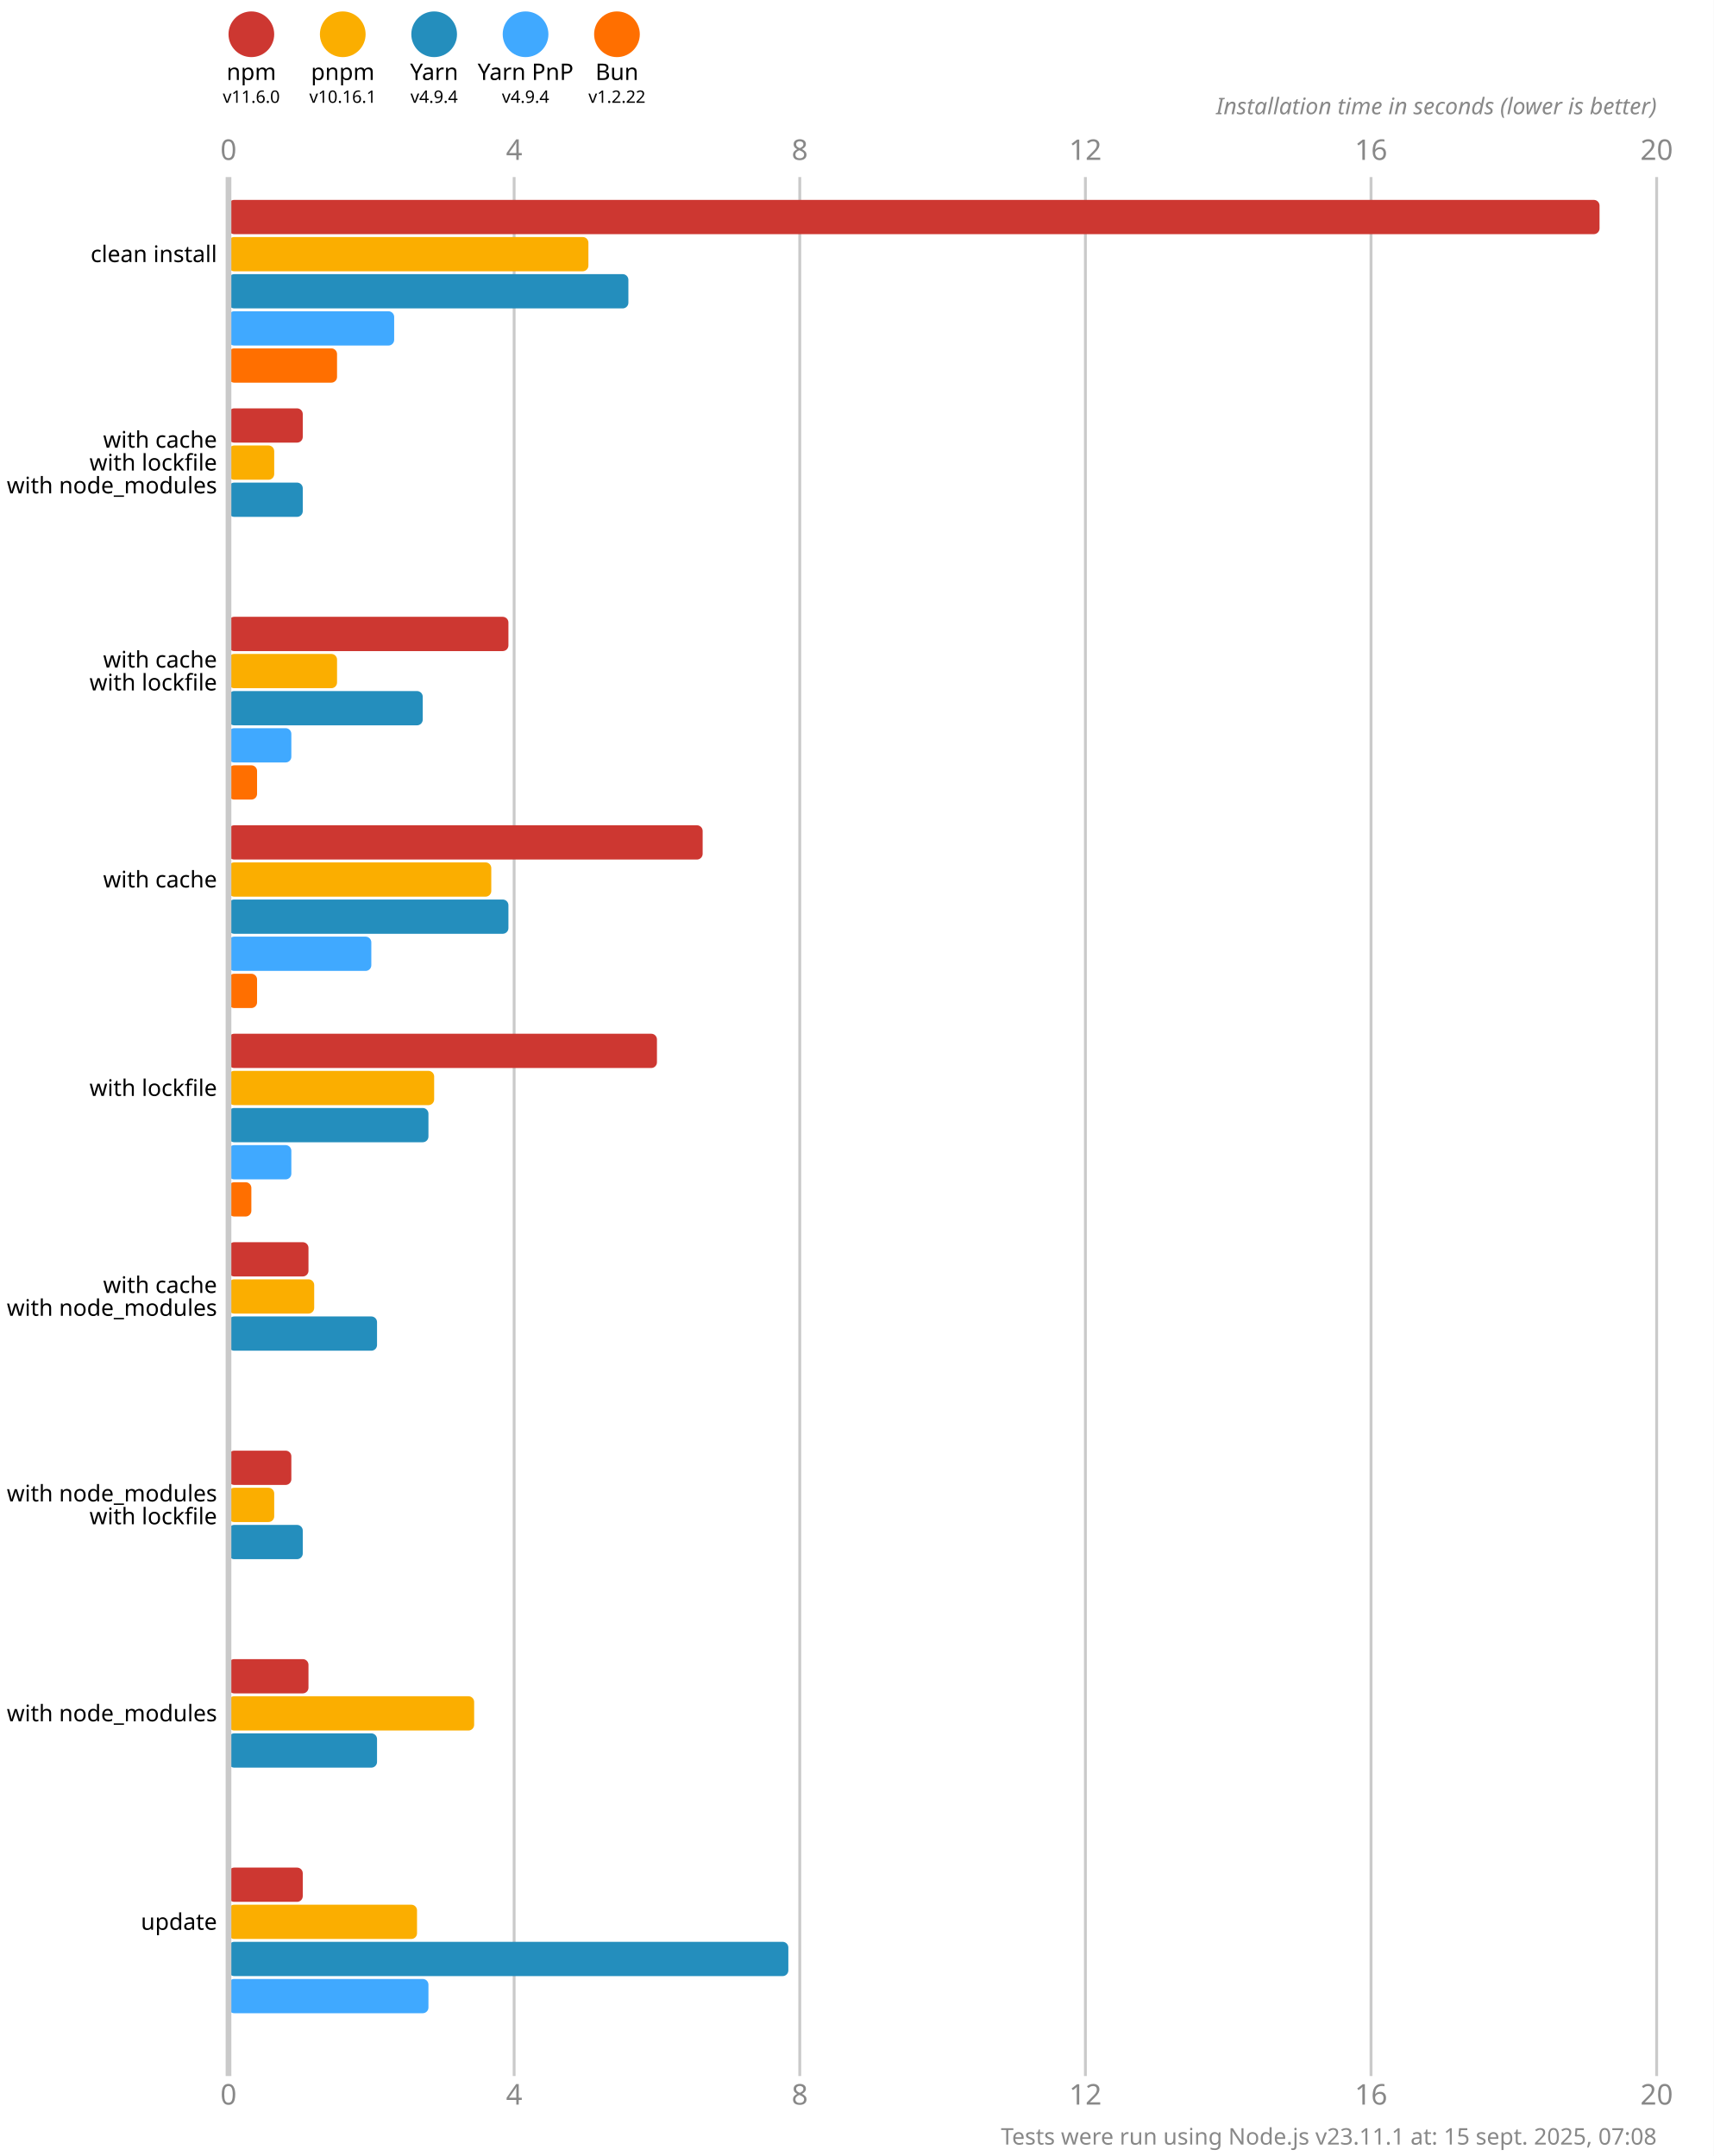
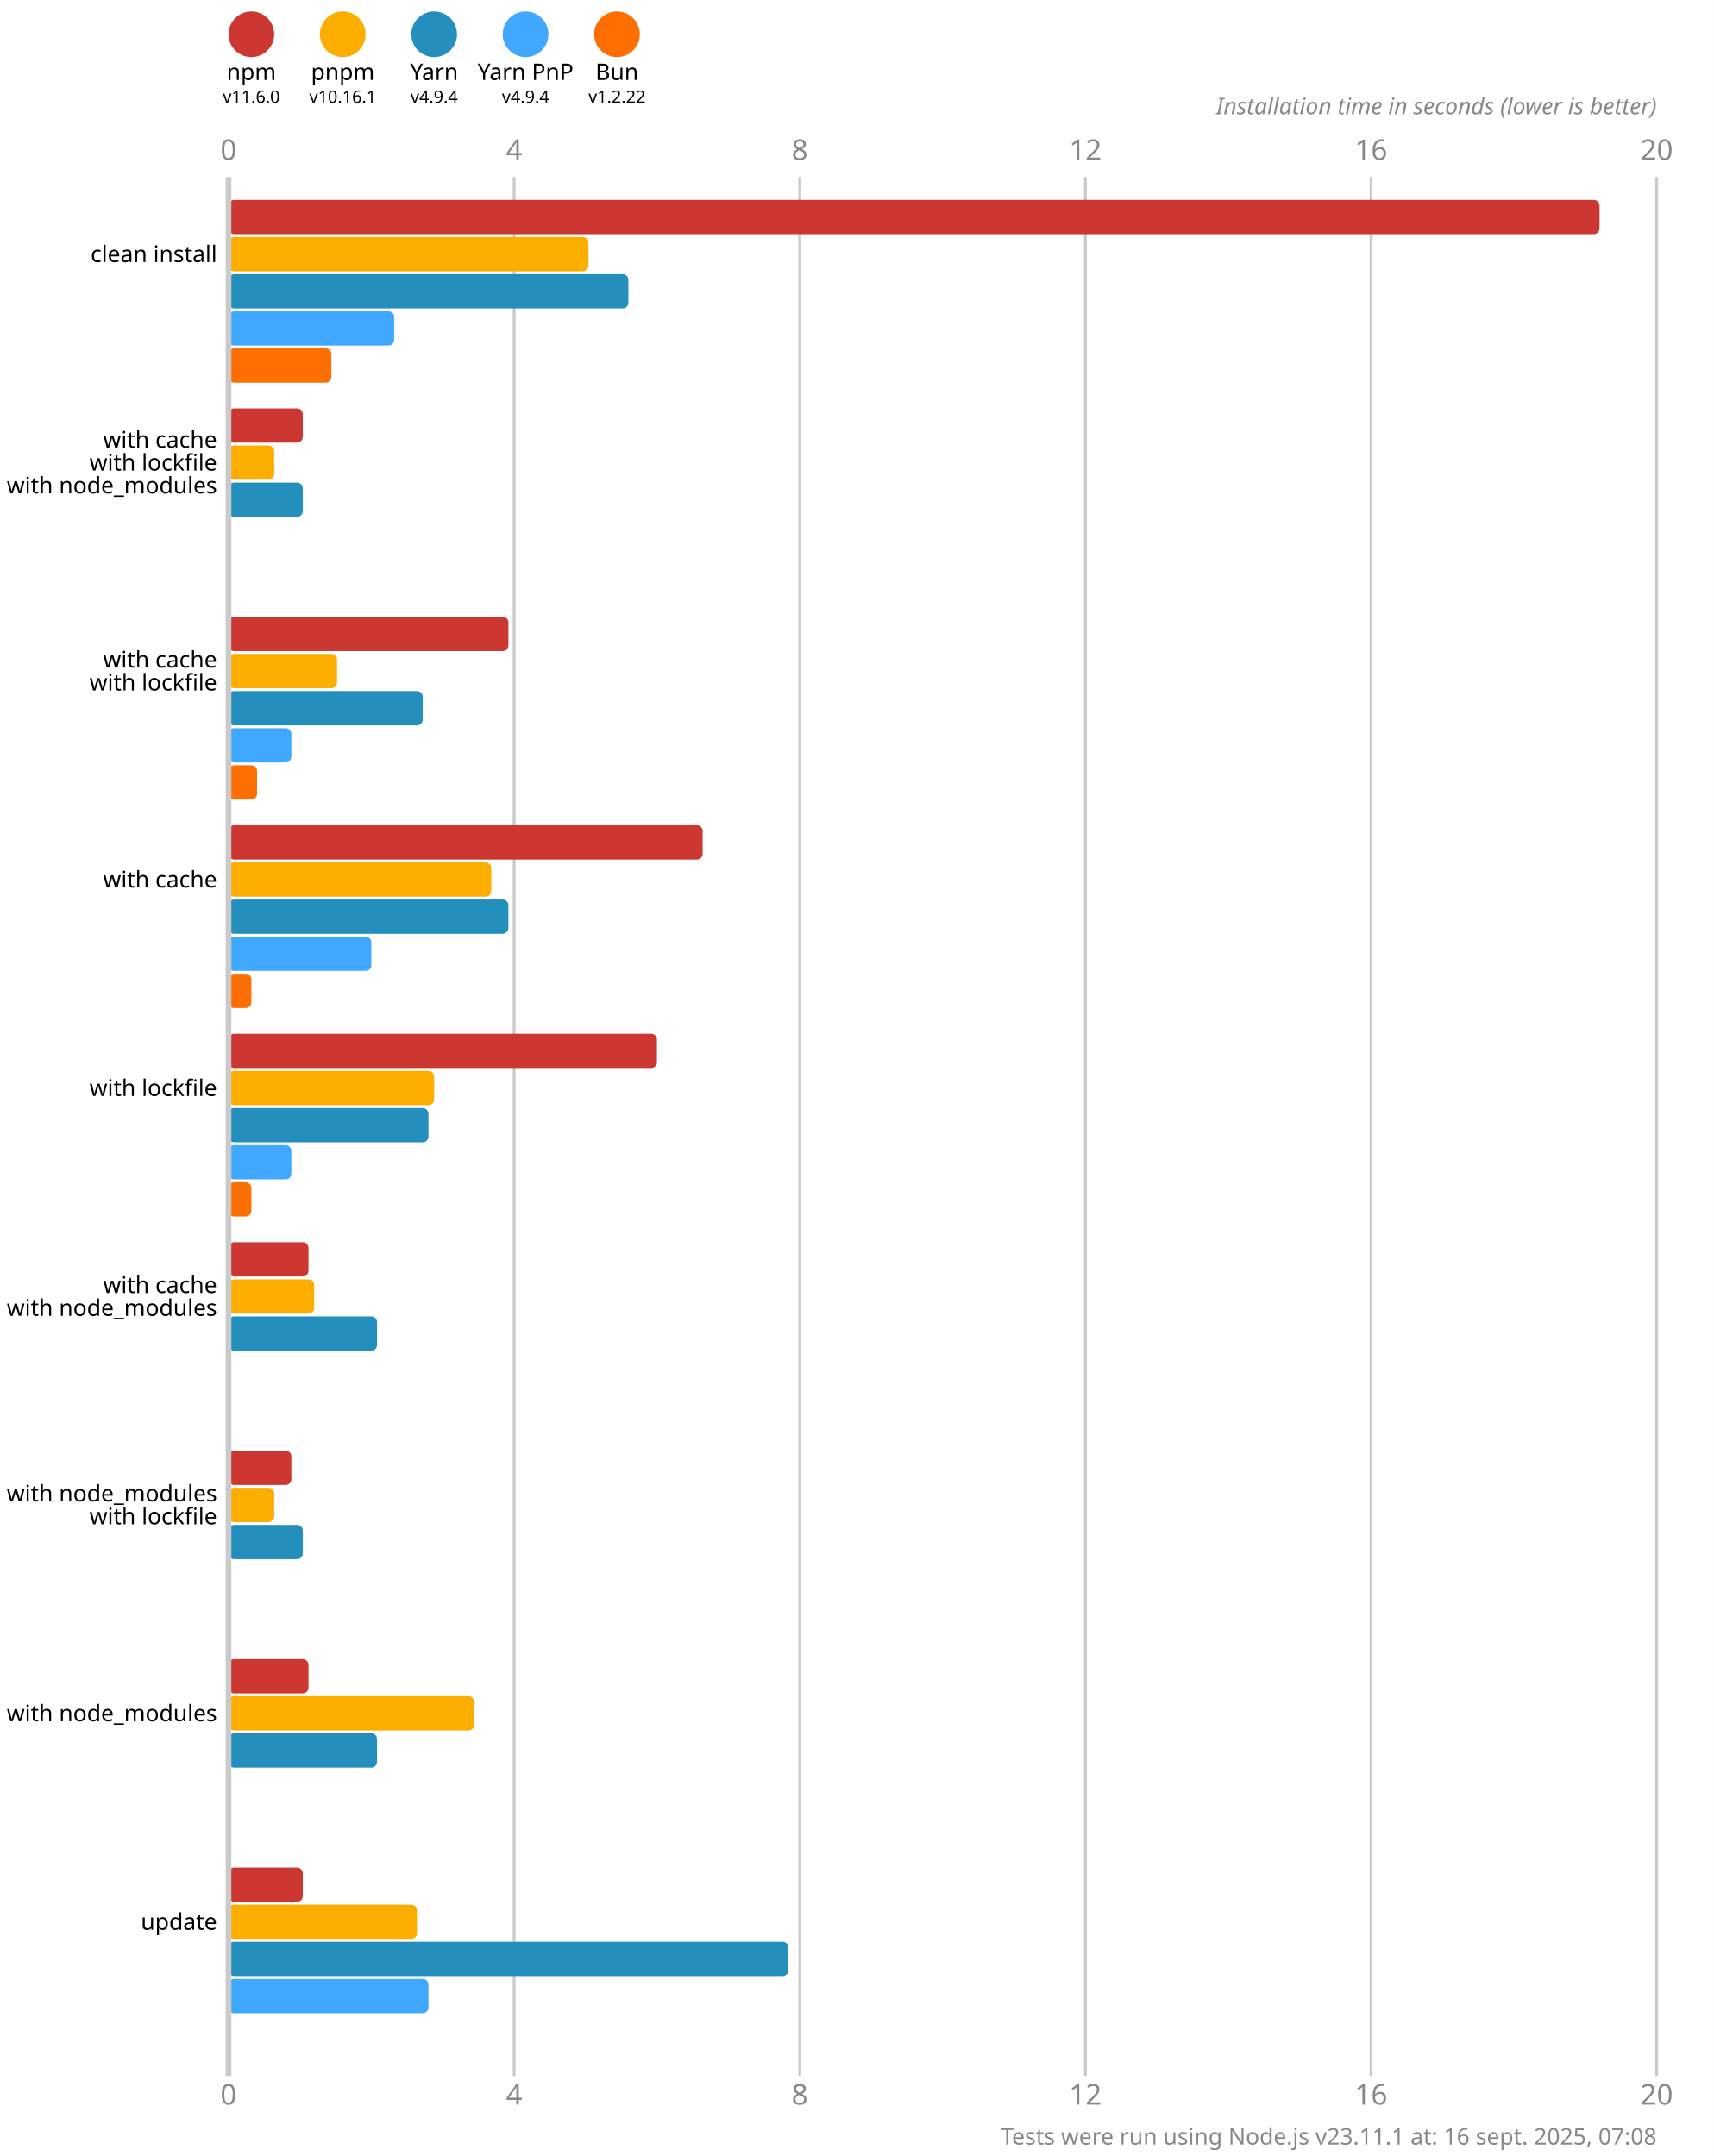
<svg xmlns="http://www.w3.org/2000/svg" version="1.1" viewBox="0 0 300 377.5">
  <style>
    .font { font-family: sans-serif; }
    .s3 { font-size: 3px; }
    .s4 { font-size: 4px; }
    .s5 { font-size: 5px; }
    .line { stroke: #cacaca; }
    .width { stroke-width: 0.5; }
    .text { fill: #888; }
  </style>
  <rect x="0" y="0" width="300" height="377.5" fill="#fff" />
  <circle cx="44" cy="6" r="4" fill="#cd3731" />
  <text x="44" y="14" class="font s4" text-anchor="middle">npm</text>
  <text x="44" y="18" class="font s3" text-anchor="middle">v11.6.0</text>
  <circle cx="60" cy="6" r="4" fill="#fbae00" />
  <text x="60" y="14" class="font s4" text-anchor="middle">pnpm</text>
  <text x="60" y="18" class="font s3" text-anchor="middle">v10.16.1</text>
  <circle cx="76" cy="6" r="4" fill="#248ebd" />
  <text x="76" y="14" class="font s4" text-anchor="middle">Yarn</text>
  <text x="76" y="18" class="font s3" text-anchor="middle">v4.9.4</text>
  <circle cx="92" cy="6" r="4" fill="#40a9ff" />
  <text x="92" y="14" class="font s4" text-anchor="middle">Yarn PnP</text>
  <text x="92" y="18" class="font s3" text-anchor="middle">v4.9.4</text>
  <circle cx="108" cy="6" r="4" fill="#ff6f00" />
  <text x="108" y="14" class="font s4" text-anchor="middle">Bun</text>
  <text x="108" y="18" class="font s3" text-anchor="middle">v1.2.22</text>
  <text x="40" y="28" class="font s5 text" text-anchor="middle">0</text>
  <text x="40" y="368.5" class="font s5 text" text-anchor="middle">0</text>
  <line x1="90" y1="31" x2="90" y2="363.5" class="line width" />
  <text x="90" y="28" class="font s5 text" text-anchor="middle">4</text>
  <text x="90" y="368.5" class="font s5 text" text-anchor="middle">4</text>
  <line x1="140" y1="31" x2="140" y2="363.5" class="line width" />
  <text x="140" y="28" class="font s5 text" text-anchor="middle">8</text>
  <text x="140" y="368.5" class="font s5 text" text-anchor="middle">8</text>
  <line x1="190" y1="31" x2="190" y2="363.5" class="line width" />
  <text x="190" y="28" class="font s5 text" text-anchor="middle">12</text>
  <text x="190" y="368.5" class="font s5 text" text-anchor="middle">12</text>
  <line x1="240" y1="31" x2="240" y2="363.5" class="line width" />
  <text x="240" y="28" class="font s5 text" text-anchor="middle">16</text>
  <text x="240" y="368.5" class="font s5 text" text-anchor="middle">16</text>
  <line x1="290" y1="31" x2="290" y2="363.5" class="line width" />
  <text x="290" y="28" class="font s5 text" text-anchor="middle">20</text>
  <text x="290" y="368.5" class="font s5 text" text-anchor="middle">20</text>
  <text x="290" y="20" class="font s4 text" font-style="italic" text-anchor="end">Installation time in seconds (lower is better)</text>
  <rect x="40" y="35" width="240" height="6" fill="#cd3731" rx="1" ry="1" />
  <rect x="40" y="41.5" width="63" height="6" fill="#fbae00" rx="1" ry="1" />
  <rect x="40" y="48" width="70" height="6" fill="#248ebd" rx="1" ry="1" />
  <rect x="40" y="54.5" width="29" height="6" fill="#40a9ff" rx="1" ry="1" />
-   <rect x="40" y="61" width="19" height="6" fill="#ff6f00" rx="1" ry="1" />
+   <rect x="40" y="61" width="18" height="6" fill="#ff6f00" rx="1" ry="1" />
  <rect x="40" y="71.5" width="13" height="6" fill="#cd3731" rx="1" ry="1" />
  <rect x="40" y="78" width="8" height="6" fill="#fbae00" rx="1" ry="1" />
  <rect x="40" y="84.5" width="13" height="6" fill="#248ebd" rx="1" ry="1" />
  <rect x="40" y="91" width="0" height="6" fill="#40a9ff" rx="1" ry="1" />
  <rect x="40" y="97.5" width="0" height="6" fill="#ff6f00" rx="1" ry="1" />
  <rect x="40" y="108" width="49" height="6" fill="#cd3731" rx="1" ry="1" />
  <rect x="40" y="114.5" width="19" height="6" fill="#fbae00" rx="1" ry="1" />
  <rect x="40" y="121" width="34" height="6" fill="#248ebd" rx="1" ry="1" />
  <rect x="40" y="127.5" width="11" height="6" fill="#40a9ff" rx="1" ry="1" />
  <rect x="40" y="134" width="5" height="6" fill="#ff6f00" rx="1" ry="1" />
  <rect x="40" y="144.5" width="83" height="6" fill="#cd3731" rx="1" ry="1" />
  <rect x="40" y="151" width="46" height="6" fill="#fbae00" rx="1" ry="1" />
  <rect x="40" y="157.5" width="49" height="6" fill="#248ebd" rx="1" ry="1" />
  <rect x="40" y="164" width="25" height="6" fill="#40a9ff" rx="1" ry="1" />
-   <rect x="40" y="170.5" width="5" height="6" fill="#ff6f00" rx="1" ry="1" />
+   <rect x="40" y="170.5" width="4" height="6" fill="#ff6f00" rx="1" ry="1" />
  <rect x="40" y="181" width="75" height="6" fill="#cd3731" rx="1" ry="1" />
  <rect x="40" y="187.5" width="36" height="6" fill="#fbae00" rx="1" ry="1" />
  <rect x="40" y="194" width="35" height="6" fill="#248ebd" rx="1" ry="1" />
  <rect x="40" y="200.5" width="11" height="6" fill="#40a9ff" rx="1" ry="1" />
  <rect x="40" y="207" width="4" height="6" fill="#ff6f00" rx="1" ry="1" />
  <rect x="40" y="217.5" width="14" height="6" fill="#cd3731" rx="1" ry="1" />
  <rect x="40" y="224" width="15" height="6" fill="#fbae00" rx="1" ry="1" />
  <rect x="40" y="230.5" width="26" height="6" fill="#248ebd" rx="1" ry="1" />
  <rect x="40" y="237" width="0" height="6" fill="#40a9ff" rx="1" ry="1" />
  <rect x="40" y="243.5" width="0" height="6" fill="#ff6f00" rx="1" ry="1" />
  <rect x="40" y="254" width="11" height="6" fill="#cd3731" rx="1" ry="1" />
  <rect x="40" y="260.5" width="8" height="6" fill="#fbae00" rx="1" ry="1" />
  <rect x="40" y="267" width="13" height="6" fill="#248ebd" rx="1" ry="1" />
  <rect x="40" y="273.5" width="0" height="6" fill="#40a9ff" rx="1" ry="1" />
  <rect x="40" y="280" width="0" height="6" fill="#ff6f00" rx="1" ry="1" />
  <rect x="40" y="290.5" width="14" height="6" fill="#cd3731" rx="1" ry="1" />
  <rect x="40" y="297" width="43" height="6" fill="#fbae00" rx="1" ry="1" />
  <rect x="40" y="303.5" width="26" height="6" fill="#248ebd" rx="1" ry="1" />
  <rect x="40" y="310" width="0" height="6" fill="#40a9ff" rx="1" ry="1" />
  <rect x="40" y="316.5" width="0" height="6" fill="#ff6f00" rx="1" ry="1" />
  <rect x="40" y="327" width="13" height="6" fill="#cd3731" rx="1" ry="1" />
  <rect x="40" y="333.5" width="33" height="6" fill="#fbae00" rx="1" ry="1" />
  <rect x="40" y="340" width="98" height="6" fill="#248ebd" rx="1" ry="1" />
  <rect x="40" y="346.5" width="35" height="6" fill="#40a9ff" rx="1" ry="1" />
  <rect x="40" y="353" width="0" height="6" fill="#ff6f00" rx="1" ry="1" />
  <line x1="40" y1="31" x2="40" y2="363.5" class="line" />
  <text x="38" y="44.5" class="font s4" dominant-baseline="middle" text-anchor="end">clean install</text>
  <text x="38" y="77" class="font s4" dominant-baseline="middle" text-anchor="end">with cache</text>
  <text x="38" y="81" class="font s4" dominant-baseline="middle" text-anchor="end">with lockfile</text>
  <text x="38" y="85" class="font s4" dominant-baseline="middle" text-anchor="end">with node_modules</text>
  <text x="38" y="115.5" class="font s4" dominant-baseline="middle" text-anchor="end">with cache</text>
  <text x="38" y="119.5" class="font s4" dominant-baseline="middle" text-anchor="end">with lockfile</text>
  <text x="38" y="154" class="font s4" dominant-baseline="middle" text-anchor="end">with cache</text>
  <text x="38" y="190.5" class="font s4" dominant-baseline="middle" text-anchor="end">with lockfile</text>
  <text x="38" y="225" class="font s4" dominant-baseline="middle" text-anchor="end">with cache</text>
  <text x="38" y="229" class="font s4" dominant-baseline="middle" text-anchor="end">with node_modules</text>
  <text x="38" y="261.5" class="font s4" dominant-baseline="middle" text-anchor="end">with node_modules</text>
  <text x="38" y="265.5" class="font s4" dominant-baseline="middle" text-anchor="end">with lockfile</text>
  <text x="38" y="300" class="font s4" dominant-baseline="middle" text-anchor="end">with node_modules</text>
  <text x="38" y="336.5" class="font s4" dominant-baseline="middle" text-anchor="end">update</text>
-   <text x="290" y="375.5" class="font s4 text" text-anchor="end">Tests were run using Node.js v23.11.1 at: 15 sept. 2025, 07:08</text>
+   <text x="290" y="375.5" class="font s4 text" text-anchor="end">Tests were run using Node.js v23.11.1 at: 16 sept. 2025, 07:08</text>
</svg>
